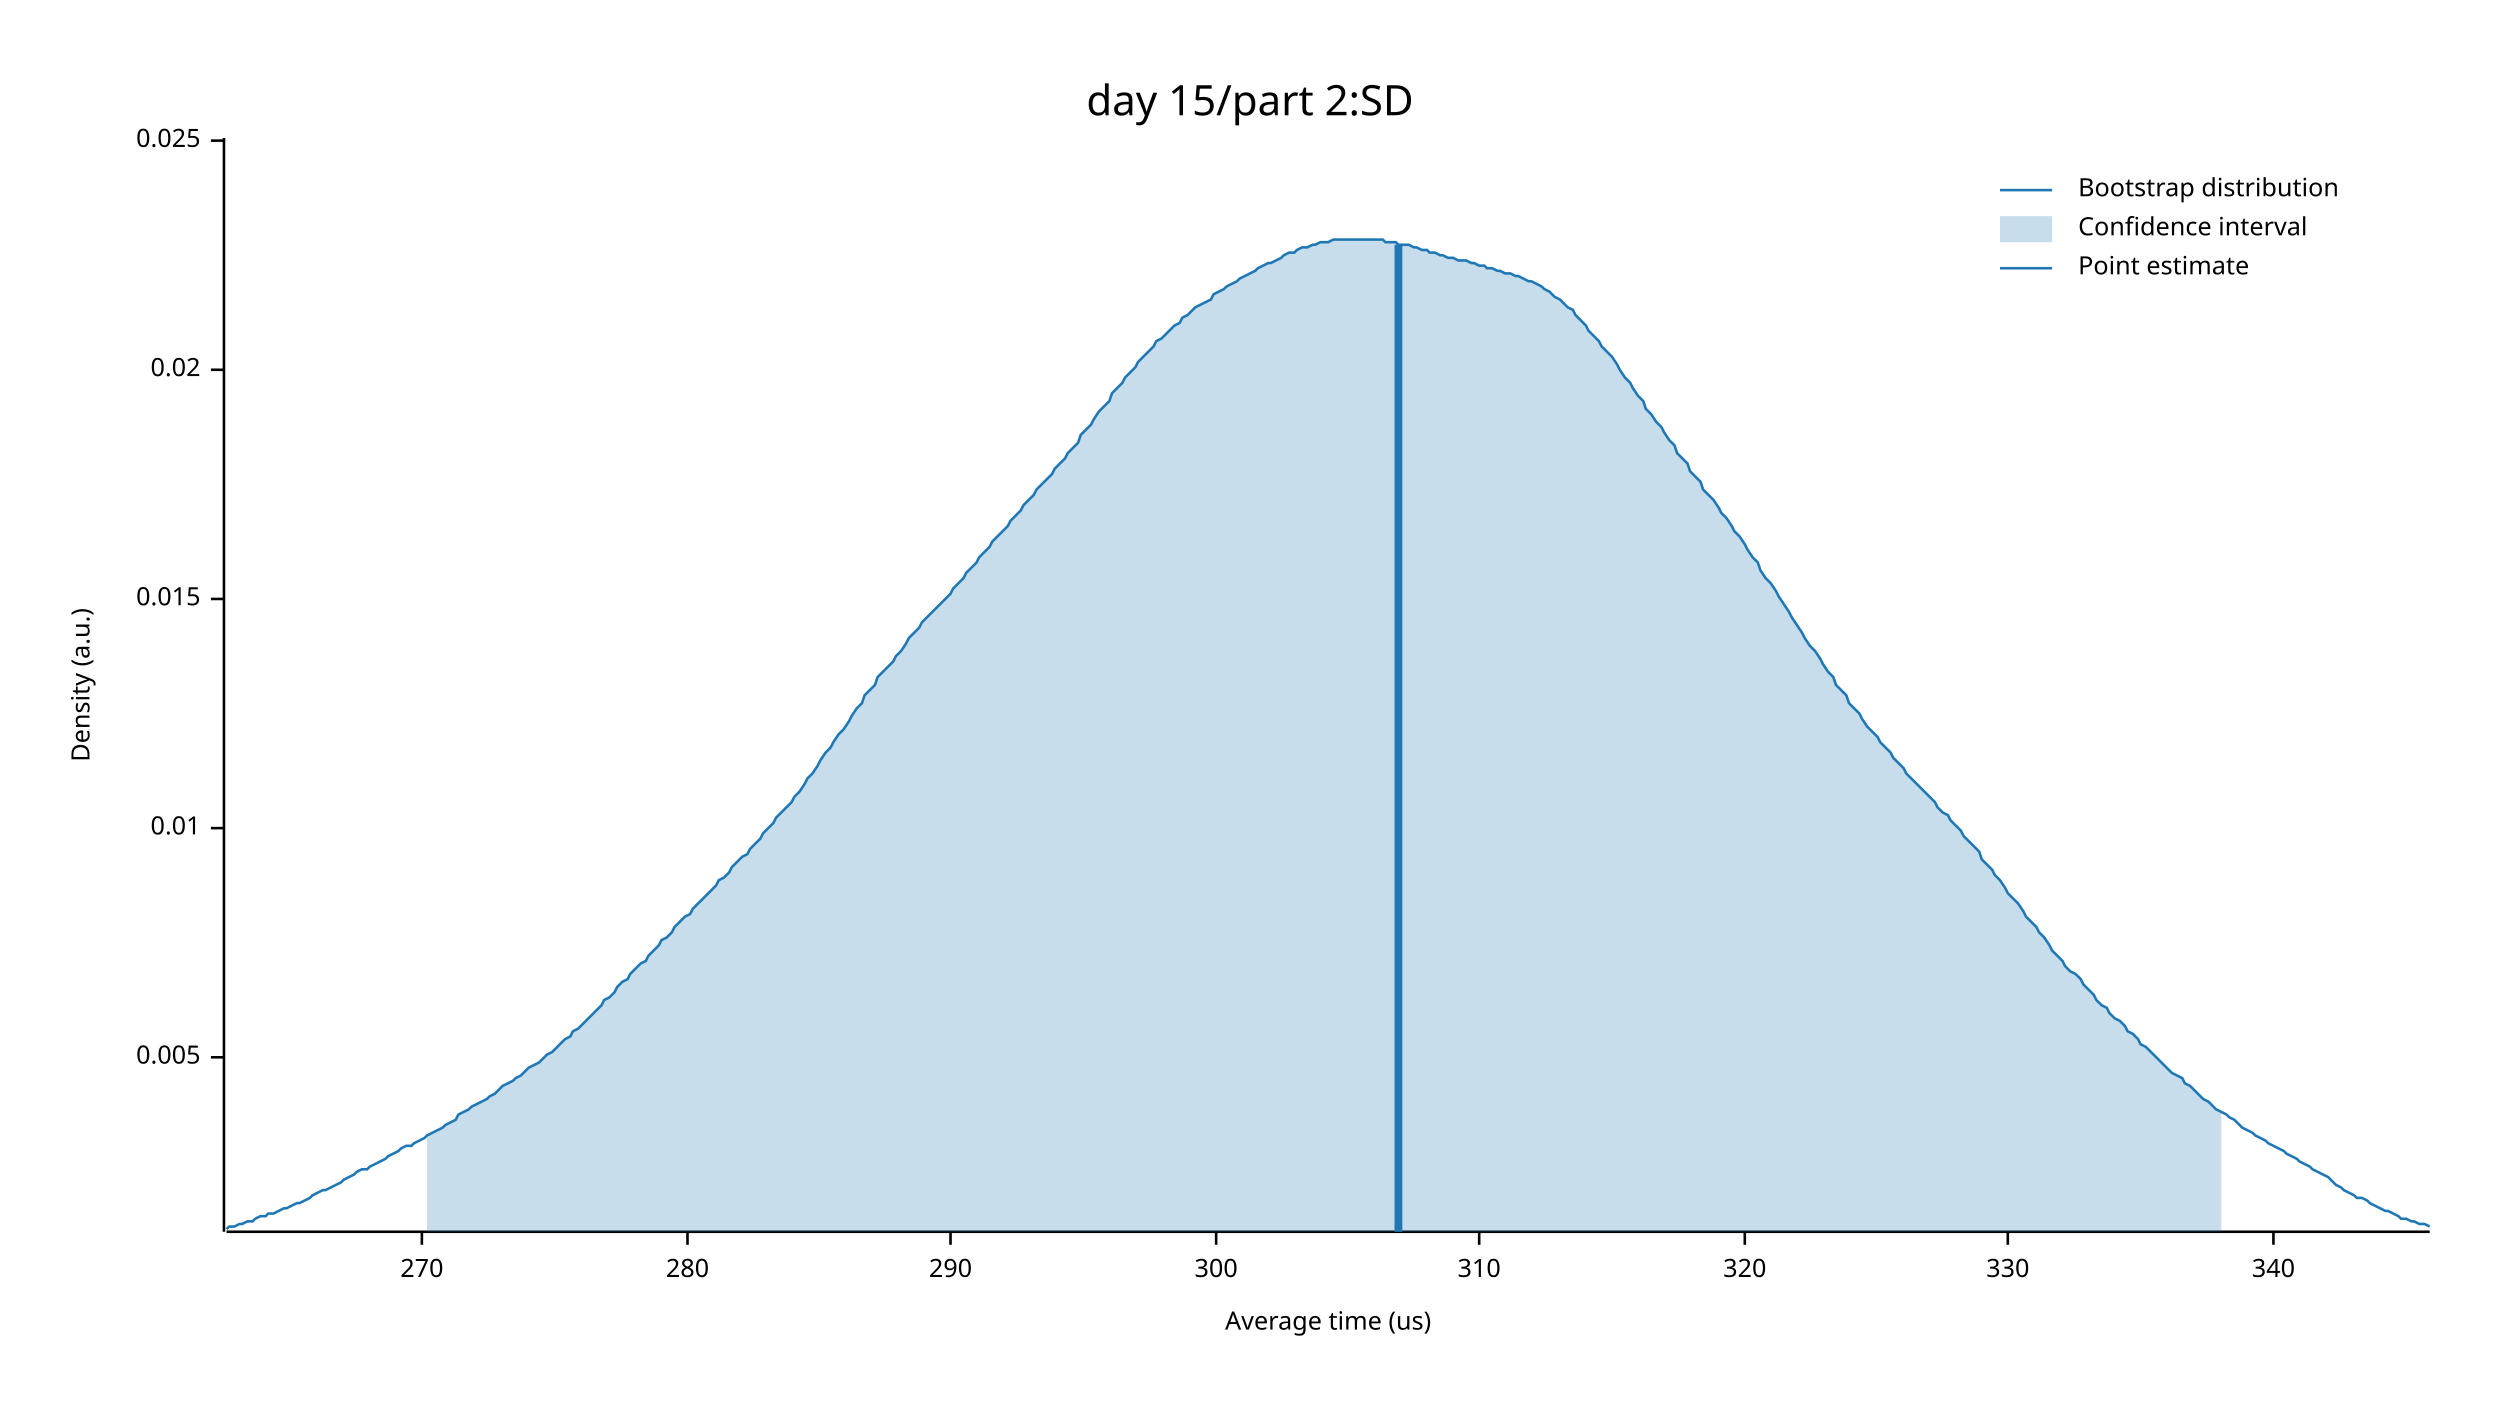
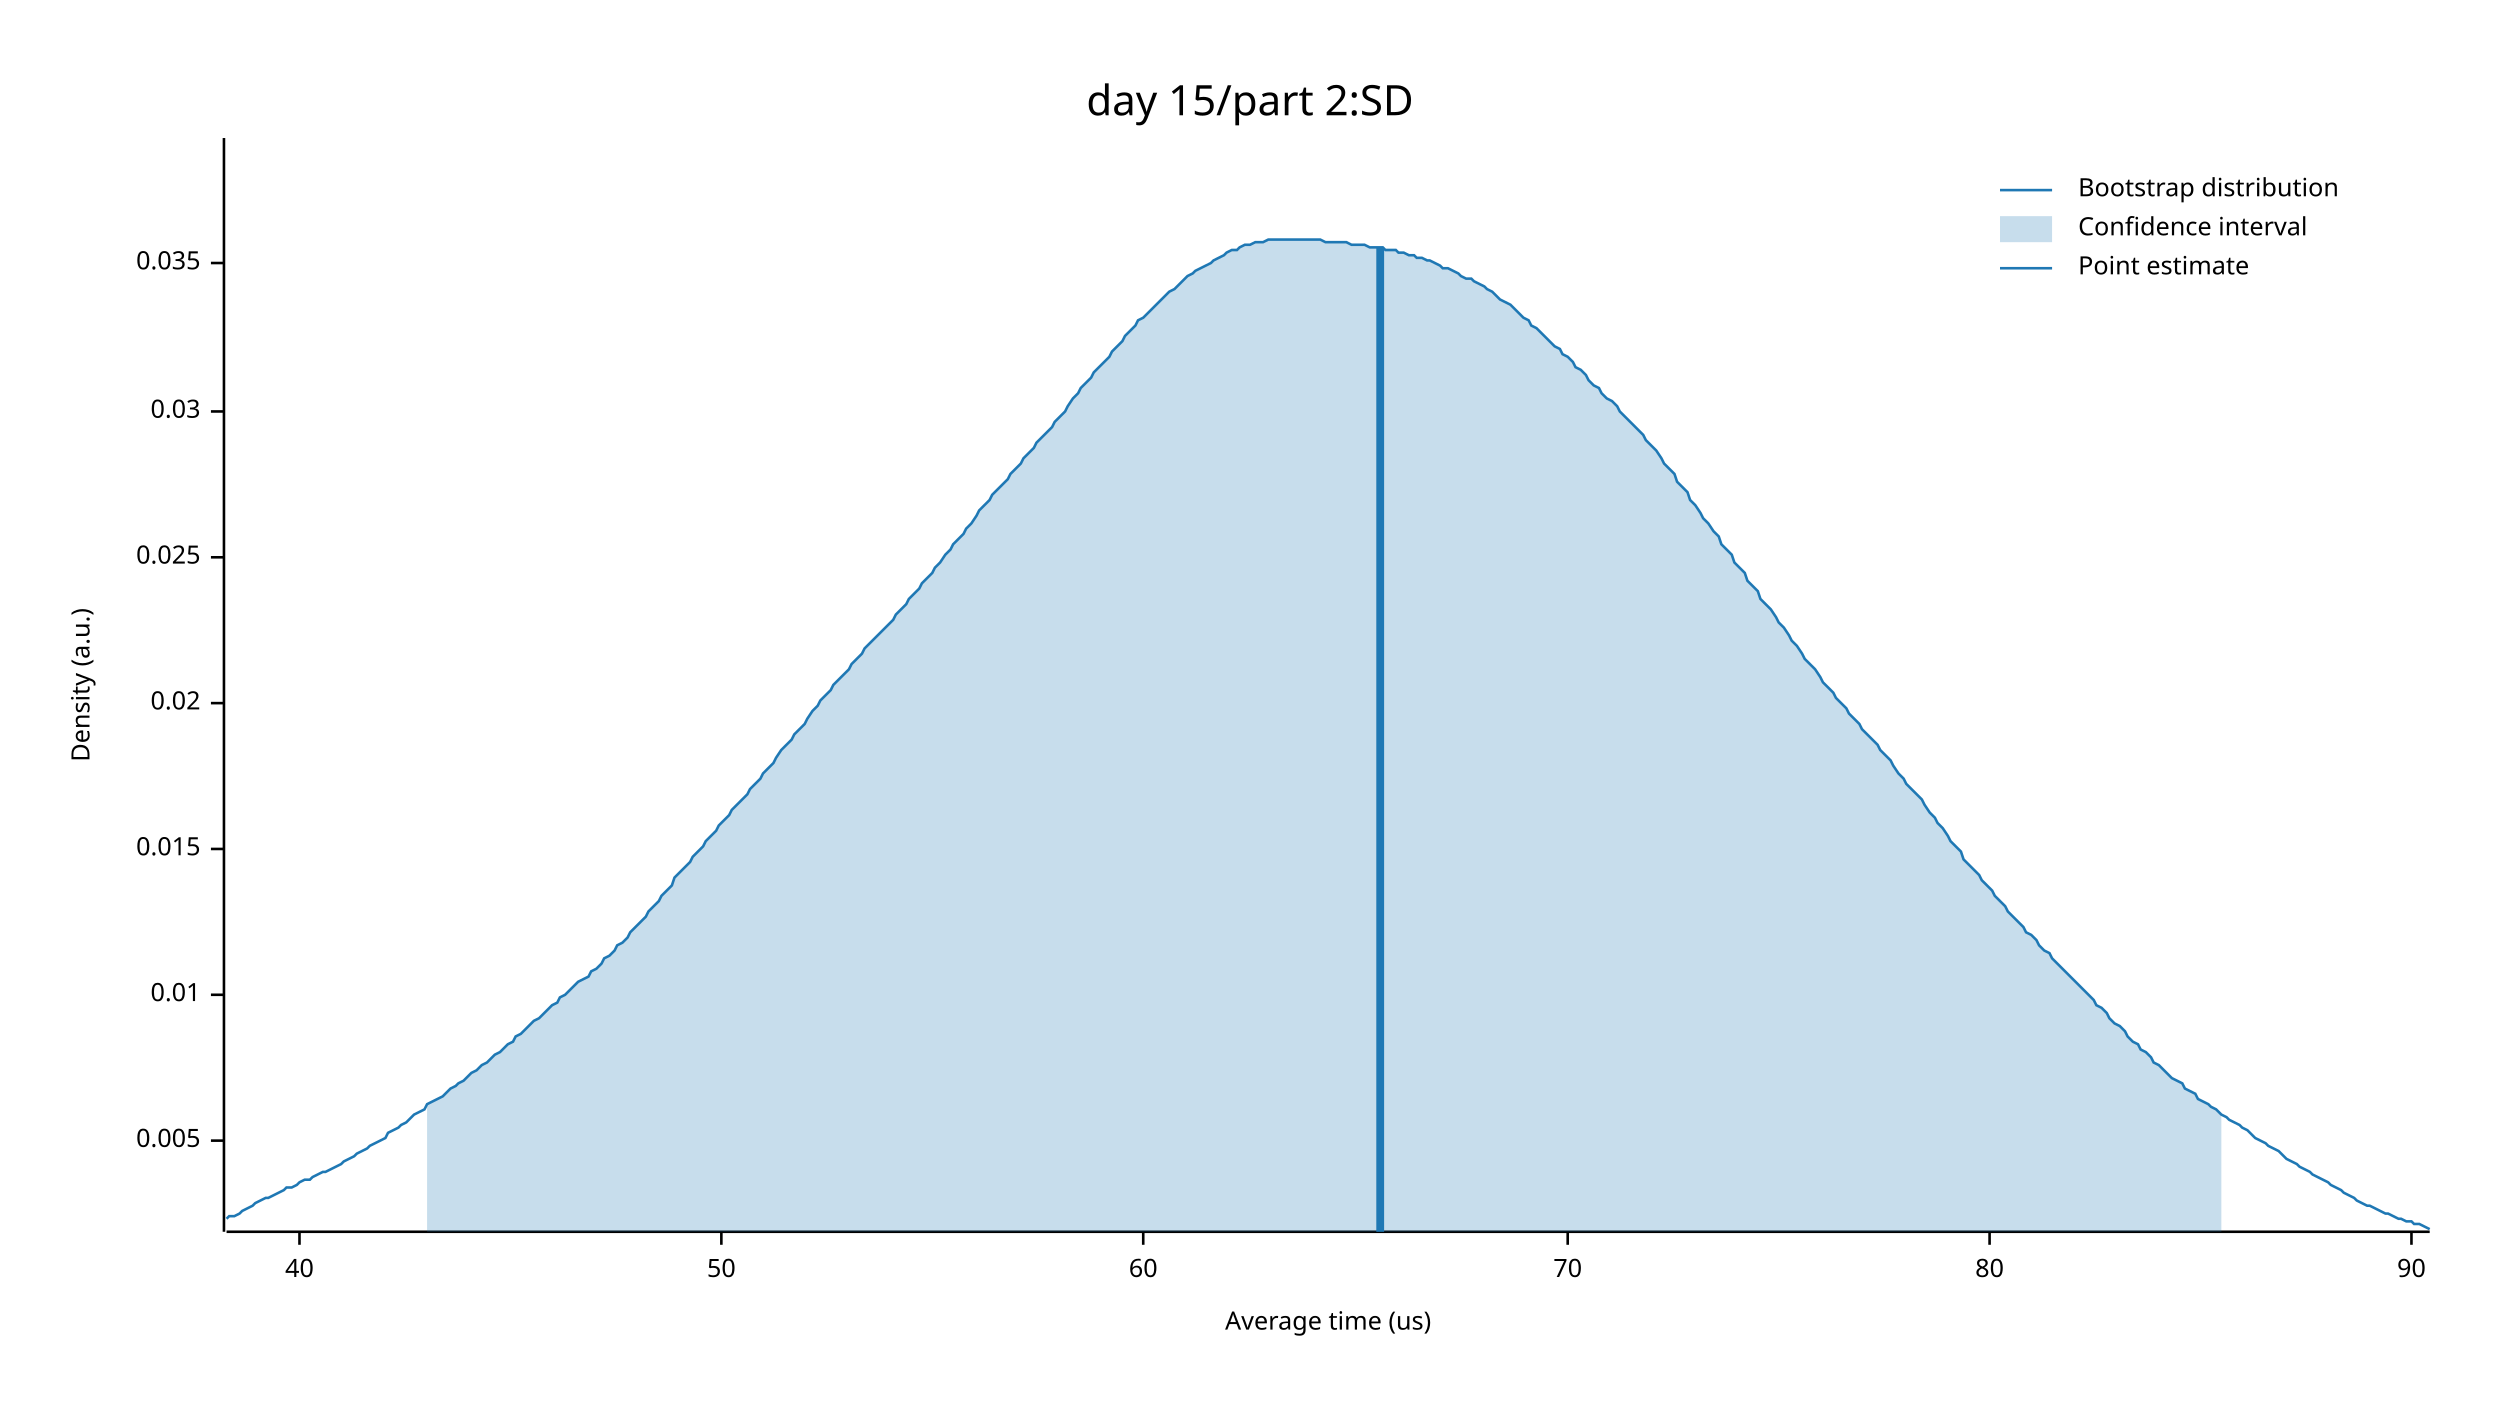
<svg xmlns="http://www.w3.org/2000/svg" width="960" height="540" viewBox="0 0 960 540">
  <text x="480" y="32" dy="0.76em" text-anchor="middle" font-family="sans-serif" font-size="16.129" opacity="1" fill="#000000">
day 15/part 2:SD
</text>
  <text x="27" y="263" dy="0.76em" text-anchor="middle" font-family="sans-serif" font-size="9.677" opacity="1" fill="#000000" transform="rotate(270, 27, 263)">
Density (a.u.)
</text>
  <text x="510" y="513" dy="-0.5ex" text-anchor="middle" font-family="sans-serif" font-size="9.677" opacity="1" fill="#000000">
Average time (us)
</text>
  <polyline fill="none" opacity="1" stroke="#000000" stroke-width="1" points="86,53 86,473 " />
-   <text x="77" y="406" dy="0.5ex" text-anchor="end" font-family="sans-serif" font-size="9.677" opacity="1" fill="#000000">
+   <text x="77" y="438" dy="0.5ex" text-anchor="end" font-family="sans-serif" font-size="9.677" opacity="1" fill="#000000">
0.005
</text>
-   <polyline fill="none" opacity="1" stroke="#000000" stroke-width="1" points="81,406 86,406 " />
-   <text x="77" y="318" dy="0.5ex" text-anchor="end" font-family="sans-serif" font-size="9.677" opacity="1" fill="#000000">
+   <polyline fill="none" opacity="1" stroke="#000000" stroke-width="1" points="81,438 86,438 " />
+   <text x="77" y="382" dy="0.5ex" text-anchor="end" font-family="sans-serif" font-size="9.677" opacity="1" fill="#000000">
0.01
</text>
-   <polyline fill="none" opacity="1" stroke="#000000" stroke-width="1" points="81,318 86,318 " />
-   <text x="77" y="230" dy="0.5ex" text-anchor="end" font-family="sans-serif" font-size="9.677" opacity="1" fill="#000000">
+   <polyline fill="none" opacity="1" stroke="#000000" stroke-width="1" points="81,382 86,382 " />
+   <text x="77" y="326" dy="0.5ex" text-anchor="end" font-family="sans-serif" font-size="9.677" opacity="1" fill="#000000">
0.015
</text>
-   <polyline fill="none" opacity="1" stroke="#000000" stroke-width="1" points="81,230 86,230 " />
-   <text x="77" y="142" dy="0.5ex" text-anchor="end" font-family="sans-serif" font-size="9.677" opacity="1" fill="#000000">
+   <polyline fill="none" opacity="1" stroke="#000000" stroke-width="1" points="81,326 86,326 " />
+   <text x="77" y="270" dy="0.5ex" text-anchor="end" font-family="sans-serif" font-size="9.677" opacity="1" fill="#000000">
0.02
</text>
-   <polyline fill="none" opacity="1" stroke="#000000" stroke-width="1" points="81,142 86,142 " />
-   <text x="77" y="54" dy="0.5ex" text-anchor="end" font-family="sans-serif" font-size="9.677" opacity="1" fill="#000000">
+   <polyline fill="none" opacity="1" stroke="#000000" stroke-width="1" points="81,270 86,270 " />
+   <text x="77" y="214" dy="0.5ex" text-anchor="end" font-family="sans-serif" font-size="9.677" opacity="1" fill="#000000">
0.025
</text>
-   <polyline fill="none" opacity="1" stroke="#000000" stroke-width="1" points="81,54 86,54 " />
+   <polyline fill="none" opacity="1" stroke="#000000" stroke-width="1" points="81,214 86,214 " />
+   <text x="77" y="158" dy="0.5ex" text-anchor="end" font-family="sans-serif" font-size="9.677" opacity="1" fill="#000000">
+ 0.03
+ </text>
+   <polyline fill="none" opacity="1" stroke="#000000" stroke-width="1" points="81,158 86,158 " />
+   <text x="77" y="101" dy="0.5ex" text-anchor="end" font-family="sans-serif" font-size="9.677" opacity="1" fill="#000000">
+ 0.035
+ </text>
+   <polyline fill="none" opacity="1" stroke="#000000" stroke-width="1" points="81,101 86,101 " />
  <polyline fill="none" opacity="1" stroke="#000000" stroke-width="1" points="87,473 933,473 " />
-   <text x="162" y="483" dy="0.76em" text-anchor="middle" font-family="sans-serif" font-size="9.677" opacity="1" fill="#000000">
- 270
+   <text x="115" y="483" dy="0.76em" text-anchor="middle" font-family="sans-serif" font-size="9.677" opacity="1" fill="#000000">
+ 40
</text>
-   <polyline fill="none" opacity="1" stroke="#000000" stroke-width="1" points="162,473 162,478 " />
-   <text x="264" y="483" dy="0.76em" text-anchor="middle" font-family="sans-serif" font-size="9.677" opacity="1" fill="#000000">
- 280
+   <polyline fill="none" opacity="1" stroke="#000000" stroke-width="1" points="115,473 115,478 " />
+   <text x="277" y="483" dy="0.76em" text-anchor="middle" font-family="sans-serif" font-size="9.677" opacity="1" fill="#000000">
+ 50
</text>
-   <polyline fill="none" opacity="1" stroke="#000000" stroke-width="1" points="264,473 264,478 " />
-   <text x="365" y="483" dy="0.76em" text-anchor="middle" font-family="sans-serif" font-size="9.677" opacity="1" fill="#000000">
- 290
+   <polyline fill="none" opacity="1" stroke="#000000" stroke-width="1" points="277,473 277,478 " />
+   <text x="439" y="483" dy="0.76em" text-anchor="middle" font-family="sans-serif" font-size="9.677" opacity="1" fill="#000000">
+ 60
</text>
-   <polyline fill="none" opacity="1" stroke="#000000" stroke-width="1" points="365,473 365,478 " />
-   <text x="467" y="483" dy="0.76em" text-anchor="middle" font-family="sans-serif" font-size="9.677" opacity="1" fill="#000000">
- 300
+   <polyline fill="none" opacity="1" stroke="#000000" stroke-width="1" points="439,473 439,478 " />
+   <text x="602" y="483" dy="0.76em" text-anchor="middle" font-family="sans-serif" font-size="9.677" opacity="1" fill="#000000">
+ 70
</text>
-   <polyline fill="none" opacity="1" stroke="#000000" stroke-width="1" points="467,473 467,478 " />
-   <text x="568" y="483" dy="0.76em" text-anchor="middle" font-family="sans-serif" font-size="9.677" opacity="1" fill="#000000">
- 310
+   <polyline fill="none" opacity="1" stroke="#000000" stroke-width="1" points="602,473 602,478 " />
+   <text x="764" y="483" dy="0.76em" text-anchor="middle" font-family="sans-serif" font-size="9.677" opacity="1" fill="#000000">
+ 80
</text>
-   <polyline fill="none" opacity="1" stroke="#000000" stroke-width="1" points="568,473 568,478 " />
-   <text x="670" y="483" dy="0.76em" text-anchor="middle" font-family="sans-serif" font-size="9.677" opacity="1" fill="#000000">
- 320
+   <polyline fill="none" opacity="1" stroke="#000000" stroke-width="1" points="764,473 764,478 " />
+   <text x="926" y="483" dy="0.76em" text-anchor="middle" font-family="sans-serif" font-size="9.677" opacity="1" fill="#000000">
+ 90
</text>
-   <polyline fill="none" opacity="1" stroke="#000000" stroke-width="1" points="670,473 670,478 " />
-   <text x="771" y="483" dy="0.76em" text-anchor="middle" font-family="sans-serif" font-size="9.677" opacity="1" fill="#000000">
- 330
- </text>
-   <polyline fill="none" opacity="1" stroke="#000000" stroke-width="1" points="771,473 771,478 " />
-   <text x="873" y="483" dy="0.76em" text-anchor="middle" font-family="sans-serif" font-size="9.677" opacity="1" fill="#000000">
- 340
- </text>
-   <polyline fill="none" opacity="1" stroke="#000000" stroke-width="1" points="873,473 873,478 " />
-   <polyline fill="none" opacity="1" stroke="#1F78B4" stroke-width="1" points="87,472 88,471 90,471 92,470 93,470 95,469 97,469 98,468 100,467 102,467 103,466 105,466 107,465 109,464 110,464 112,463 114,462 115,462 117,461 119,460 120,459 122,458 124,457 125,457 127,456 129,455 131,454 132,453 134,452 136,451 137,450 139,449 141,449 142,448 144,447 146,446 148,445 149,444 151,443 153,442 154,441 156,440 158,440 159,439 161,438 163,437 164,436 166,435 168,434 170,433 171,432 173,431 175,430 176,428 178,427 180,426 181,425 183,424 185,423 187,422 188,421 190,420 192,418 193,417 195,416 197,415 198,414 200,413 202,411 203,410 205,409 207,408 209,406 210,405 212,404 214,402 215,401 217,399 219,398 220,396 222,395 224,393 226,391 227,390 229,388 231,386 232,384 234,383 236,381 237,379 239,377 241,376 242,374 244,372 246,370 248,369 249,367 251,365 253,363 254,361 256,360 258,358 259,356 261,354 263,352 265,351 266,349 268,347 270,345 271,344 273,342 275,340 276,338 278,337 280,335 281,333 283,331 285,329 287,328 288,326 290,324 292,322 293,320 295,318 297,316 298,314 300,312 302,310 304,308 305,306 307,304 309,301 310,299 312,297 314,294 315,292 317,289 319,287 320,285 322,282 324,280 326,277 327,275 329,272 331,270 332,267 334,265 336,263 337,260 339,258 341,256 343,254 344,252 346,250 348,247 349,245 351,243 353,241 354,239 356,237 358,235 359,234 361,232 363,230 365,228 366,226 368,224 370,222 371,220 373,218 375,216 376,214 378,212 380,210 381,208 383,206 385,204 387,202 388,200 390,198 392,196 393,194 395,192 397,190 398,188 400,186 402,184 404,182 405,180 407,178 409,176 410,174 412,172 414,170 415,167 417,165 419,163 420,161 422,158 424,156 426,154 427,151 429,149 431,147 432,145 434,143 436,141 437,139 439,137 441,135 443,133 444,131 446,130 448,128 449,127 451,125 453,124 454,122 456,121 458,119 459,118 461,117 463,116 465,115 466,113 468,112 470,111 471,110 473,109 475,108 476,107 478,106 480,105 482,104 483,103 485,102 487,101 488,101 490,100 492,99 493,98 495,97 497,97 498,96 500,95 502,95 504,94 505,94 507,93 509,93 510,93 512,92 514,92 515,92 517,92 519,92 521,92 522,92 524,92 526,92 527,92 529,92 531,92 532,93 534,93 536,93 537,94 539,94 541,94 543,95 544,95 546,96 548,96 549,97 551,97 553,98 554,98 556,99 558,99 560,100 561,100 563,100 565,101 566,101 568,102 570,102 571,103 573,103 575,104 576,104 578,105 580,105 582,106 583,106 585,107 587,108 588,108 590,109 592,110 593,111 595,112 597,114 599,115 600,116 602,118 604,119 605,121 607,123 609,125 610,127 612,129 614,131 615,133 617,135 619,137 621,140 622,142 624,145 626,147 627,149 629,152 631,154 632,157 634,159 636,162 638,164 639,166 641,169 643,171 644,174 646,176 648,178 649,181 651,183 653,185 654,188 656,190 658,192 660,195 661,197 663,199 665,202 666,204 668,206 670,209 671,211 673,214 675,216 676,219 678,222 680,224 682,227 683,229 685,232 687,235 688,237 690,240 692,243 693,245 695,248 697,250 699,253 700,255 702,258 704,260 705,263 707,265 709,267 710,270 712,272 714,274 715,276 717,279 719,281 721,283 722,285 724,287 726,289 727,291 729,293 731,295 732,297 734,299 736,301 738,303 739,304 741,306 743,308 744,310 746,312 748,313 749,315 751,317 753,319 754,321 756,323 758,325 760,327 761,330 763,332 765,334 766,336 768,338 770,341 771,343 773,345 775,347 777,350 778,352 780,354 782,356 783,358 785,360 787,363 788,365 790,367 792,369 793,371 795,373 797,374 799,376 800,378 802,380 804,382 805,384 807,386 809,387 810,389 812,391 814,392 816,394 817,396 819,397 821,399 822,401 824,402 826,404 827,405 829,407 831,409 832,410 834,412 836,413 838,414 839,416 841,417 843,419 844,420 846,422 848,423 849,424 851,426 853,427 855,428 856,429 858,430 860,432 861,433 863,434 865,435 866,436 868,437 870,438 871,439 873,440 875,441 877,442 878,443 880,444 882,445 883,446 885,447 887,448 888,449 890,450 892,451 894,452 895,453 897,455 899,456 900,457 902,458 904,459 905,460 907,460 909,461 910,462 912,463 914,464 916,465 917,465 919,466 921,467 922,468 924,468 926,469 927,469 929,470 931,470 933,471 " />
-   <polygon opacity="0.25" fill="#1F78B4" points="164,436 166,435 168,434 170,433 171,432 173,431 175,430 176,428 178,427 180,426 181,425 183,424 185,423 187,422 188,421 190,420 192,418 193,417 195,416 197,415 198,414 200,413 202,411 203,410 205,409 207,408 209,406 210,405 212,404 214,402 215,401 217,399 219,398 220,396 222,395 224,393 226,391 227,390 229,388 231,386 232,384 234,383 236,381 237,379 239,377 241,376 242,374 244,372 246,370 248,369 249,367 251,365 253,363 254,361 256,360 258,358 259,356 261,354 263,352 265,351 266,349 268,347 270,345 271,344 273,342 275,340 276,338 278,337 280,335 281,333 283,331 285,329 287,328 288,326 290,324 292,322 293,320 295,318 297,316 298,314 300,312 302,310 304,308 305,306 307,304 309,301 310,299 312,297 314,294 315,292 317,289 319,287 320,285 322,282 324,280 326,277 327,275 329,272 331,270 332,267 334,265 336,263 337,260 339,258 341,256 343,254 344,252 346,250 348,247 349,245 351,243 353,241 354,239 356,237 358,235 359,234 361,232 363,230 365,228 366,226 368,224 370,222 371,220 373,218 375,216 376,214 378,212 380,210 381,208 383,206 385,204 387,202 388,200 390,198 392,196 393,194 395,192 397,190 398,188 400,186 402,184 404,182 405,180 407,178 409,176 410,174 412,172 414,170 415,167 417,165 419,163 420,161 422,158 424,156 426,154 427,151 429,149 431,147 432,145 434,143 436,141 437,139 439,137 441,135 443,133 444,131 446,130 448,128 449,127 451,125 453,124 454,122 456,121 458,119 459,118 461,117 463,116 465,115 466,113 468,112 470,111 471,110 473,109 475,108 476,107 478,106 480,105 482,104 483,103 485,102 487,101 488,101 490,100 492,99 493,98 495,97 497,97 498,96 500,95 502,95 504,94 505,94 507,93 509,93 510,93 512,92 514,92 515,92 517,92 519,92 521,92 522,92 524,92 526,92 527,92 529,92 531,92 532,93 534,93 536,93 537,94 539,94 541,94 543,95 544,95 546,96 548,96 549,97 551,97 553,98 554,98 556,99 558,99 560,100 561,100 563,100 565,101 566,101 568,102 570,102 571,103 573,103 575,104 576,104 578,105 580,105 582,106 583,106 585,107 587,108 588,108 590,109 592,110 593,111 595,112 597,114 599,115 600,116 602,118 604,119 605,121 607,123 609,125 610,127 612,129 614,131 615,133 617,135 619,137 621,140 622,142 624,145 626,147 627,149 629,152 631,154 632,157 634,159 636,162 638,164 639,166 641,169 643,171 644,174 646,176 648,178 649,181 651,183 653,185 654,188 656,190 658,192 660,195 661,197 663,199 665,202 666,204 668,206 670,209 671,211 673,214 675,216 676,219 678,222 680,224 682,227 683,229 685,232 687,235 688,237 690,240 692,243 693,245 695,248 697,250 699,253 700,255 702,258 704,260 705,263 707,265 709,267 710,270 712,272 714,274 715,276 717,279 719,281 721,283 722,285 724,287 726,289 727,291 729,293 731,295 732,297 734,299 736,301 738,303 739,304 741,306 743,308 744,310 746,312 748,313 749,315 751,317 753,319 754,321 756,323 758,325 760,327 761,330 763,332 765,334 766,336 768,338 770,341 771,343 773,345 775,347 777,350 778,352 780,354 782,356 783,358 785,360 787,363 788,365 790,367 792,369 793,371 795,373 797,374 799,376 800,378 802,380 804,382 805,384 807,386 809,387 810,389 812,391 814,392 816,394 817,396 819,397 821,399 822,401 824,402 826,404 827,405 829,407 831,409 832,410 834,412 836,413 838,414 839,416 841,417 843,419 844,420 846,422 848,423 849,424 851,426 853,427 853,473 164,473 " />
-   <polyline fill="none" opacity="1" stroke="#1F78B4" stroke-width="3" points="537,473 537,94 " />
+   <polyline fill="none" opacity="1" stroke="#000000" stroke-width="1" points="926,473 926,478 " />
+   <polyline fill="none" opacity="1" stroke="#1F78B4" stroke-width="1" points="87,468 88,467 90,467 92,466 93,465 95,464 97,463 98,462 100,461 102,460 103,460 105,459 107,458 109,457 110,456 112,456 114,455 115,454 117,453 119,453 120,452 122,451 124,450 125,450 127,449 129,448 131,447 132,446 134,445 136,444 137,443 139,442 141,441 142,440 144,439 146,438 148,437 149,435 151,434 153,433 154,432 156,431 158,429 159,428 161,427 163,426 164,424 166,423 168,422 170,421 171,420 173,418 175,417 176,416 178,415 180,413 181,412 183,411 185,409 187,408 188,407 190,405 192,404 193,403 195,401 197,400 198,398 200,397 202,395 203,394 205,392 207,391 209,389 210,388 212,386 214,385 215,383 217,382 219,380 220,379 222,377 224,376 226,375 227,373 229,372 231,370 232,368 234,367 236,365 237,363 239,362 241,360 242,358 244,356 246,354 248,352 249,350 251,348 253,346 254,344 256,342 258,340 259,337 261,335 263,333 265,331 266,329 268,327 270,325 271,323 273,321 275,319 276,317 278,315 280,313 281,311 283,309 285,307 287,305 288,303 290,301 292,299 293,297 295,295 297,293 298,291 300,288 302,286 304,284 305,282 307,280 309,278 310,276 312,273 314,271 315,269 317,267 319,265 320,263 322,261 324,259 326,257 327,255 329,253 331,251 332,249 334,247 336,245 337,244 339,242 341,240 343,238 344,236 346,234 348,232 349,230 351,228 353,226 354,224 356,222 358,220 359,218 361,216 363,213 365,211 366,209 368,207 370,205 371,203 373,201 375,198 376,196 378,194 380,192 381,190 383,188 385,186 387,184 388,182 390,180 392,178 393,176 395,174 397,172 398,170 400,168 402,166 404,164 405,162 407,160 409,158 410,156 412,153 414,151 415,149 417,147 419,145 420,143 422,141 424,139 426,137 427,135 429,133 431,131 432,129 434,127 436,125 437,123 439,122 441,120 443,118 444,117 446,115 448,113 449,112 451,111 453,109 454,108 456,106 458,105 459,104 461,103 463,102 465,101 466,100 468,99 470,98 471,97 473,96 475,96 476,95 478,94 480,94 482,93 483,93 485,93 487,92 488,92 490,92 492,92 493,92 495,92 497,92 498,92 500,92 502,92 504,92 505,92 507,92 509,93 510,93 512,93 514,93 515,93 517,93 519,94 521,94 522,94 524,94 526,95 527,95 529,95 531,95 532,96 534,96 536,96 537,97 539,97 541,98 543,98 544,99 546,99 548,100 549,100 551,101 553,102 554,103 556,103 558,104 560,105 561,106 563,107 565,107 566,108 568,109 570,110 571,111 573,112 575,114 576,115 578,116 580,117 582,119 583,120 585,122 587,123 588,125 590,126 592,128 593,129 595,131 597,133 599,134 600,136 602,137 604,139 605,141 607,142 609,144 610,146 612,148 614,149 615,151 617,153 619,154 621,156 622,158 624,160 626,162 627,163 629,165 631,167 632,169 634,171 636,173 638,176 639,178 641,180 643,182 644,185 646,187 648,189 649,192 651,194 653,197 654,199 656,201 658,204 660,206 661,209 663,211 665,213 666,216 668,218 670,220 671,223 673,225 675,227 676,230 678,232 680,234 682,237 683,239 685,241 687,244 688,246 690,248 692,251 693,253 695,255 697,257 699,260 700,262 702,264 704,266 705,268 707,270 709,272 710,274 712,276 714,278 715,280 717,282 719,284 721,286 722,288 724,290 726,292 727,294 729,297 731,299 732,301 734,303 736,305 738,307 739,309 741,312 743,314 744,316 746,318 748,321 749,323 751,325 753,327 754,330 756,332 758,334 760,336 761,338 763,340 765,342 766,344 768,346 770,348 771,350 773,352 775,354 777,356 778,358 780,359 782,361 783,363 785,365 787,366 788,368 790,370 792,372 793,373 795,375 797,377 799,379 800,380 802,382 804,384 805,386 807,387 809,389 810,391 812,393 814,394 816,396 817,398 819,400 821,401 822,403 824,404 826,406 827,408 829,409 831,411 832,412 834,414 836,415 838,416 839,418 841,419 843,420 844,422 846,423 848,424 849,425 851,426 853,428 855,429 856,430 858,431 860,432 861,433 863,434 865,436 866,437 868,438 870,439 871,440 873,441 875,442 877,444 878,445 880,446 882,447 883,448 885,449 887,450 888,451 890,452 892,453 894,454 895,455 897,456 899,457 900,458 902,459 904,460 905,461 907,462 909,463 910,463 912,464 914,465 916,466 917,466 919,467 921,468 922,468 924,469 926,469 927,470 929,470 931,471 933,472 " />
+   <polygon opacity="0.25" fill="#1F78B4" points="164,424 166,423 168,422 170,421 171,420 173,418 175,417 176,416 178,415 180,413 181,412 183,411 185,409 187,408 188,407 190,405 192,404 193,403 195,401 197,400 198,398 200,397 202,395 203,394 205,392 207,391 209,389 210,388 212,386 214,385 215,383 217,382 219,380 220,379 222,377 224,376 226,375 227,373 229,372 231,370 232,368 234,367 236,365 237,363 239,362 241,360 242,358 244,356 246,354 248,352 249,350 251,348 253,346 254,344 256,342 258,340 259,337 261,335 263,333 265,331 266,329 268,327 270,325 271,323 273,321 275,319 276,317 278,315 280,313 281,311 283,309 285,307 287,305 288,303 290,301 292,299 293,297 295,295 297,293 298,291 300,288 302,286 304,284 305,282 307,280 309,278 310,276 312,273 314,271 315,269 317,267 319,265 320,263 322,261 324,259 326,257 327,255 329,253 331,251 332,249 334,247 336,245 337,244 339,242 341,240 343,238 344,236 346,234 348,232 349,230 351,228 353,226 354,224 356,222 358,220 359,218 361,216 363,213 365,211 366,209 368,207 370,205 371,203 373,201 375,198 376,196 378,194 380,192 381,190 383,188 385,186 387,184 388,182 390,180 392,178 393,176 395,174 397,172 398,170 400,168 402,166 404,164 405,162 407,160 409,158 410,156 412,153 414,151 415,149 417,147 419,145 420,143 422,141 424,139 426,137 427,135 429,133 431,131 432,129 434,127 436,125 437,123 439,122 441,120 443,118 444,117 446,115 448,113 449,112 451,111 453,109 454,108 456,106 458,105 459,104 461,103 463,102 465,101 466,100 468,99 470,98 471,97 473,96 475,96 476,95 478,94 480,94 482,93 483,93 485,93 487,92 488,92 490,92 492,92 493,92 495,92 497,92 498,92 500,92 502,92 504,92 505,92 507,92 509,93 510,93 512,93 514,93 515,93 517,93 519,94 521,94 522,94 524,94 526,95 527,95 529,95 531,95 532,96 534,96 536,96 537,97 539,97 541,98 543,98 544,99 546,99 548,100 549,100 551,101 553,102 554,103 556,103 558,104 560,105 561,106 563,107 565,107 566,108 568,109 570,110 571,111 573,112 575,114 576,115 578,116 580,117 582,119 583,120 585,122 587,123 588,125 590,126 592,128 593,129 595,131 597,133 599,134 600,136 602,137 604,139 605,141 607,142 609,144 610,146 612,148 614,149 615,151 617,153 619,154 621,156 622,158 624,160 626,162 627,163 629,165 631,167 632,169 634,171 636,173 638,176 639,178 641,180 643,182 644,185 646,187 648,189 649,192 651,194 653,197 654,199 656,201 658,204 660,206 661,209 663,211 665,213 666,216 668,218 670,220 671,223 673,225 675,227 676,230 678,232 680,234 682,237 683,239 685,241 687,244 688,246 690,248 692,251 693,253 695,255 697,257 699,260 700,262 702,264 704,266 705,268 707,270 709,272 710,274 712,276 714,278 715,280 717,282 719,284 721,286 722,288 724,290 726,292 727,294 729,297 731,299 732,301 734,303 736,305 738,307 739,309 741,312 743,314 744,316 746,318 748,321 749,323 751,325 753,327 754,330 756,332 758,334 760,336 761,338 763,340 765,342 766,344 768,346 770,348 771,350 773,352 775,354 777,356 778,358 780,359 782,361 783,363 785,365 787,366 788,368 790,370 792,372 793,373 795,375 797,377 799,379 800,380 802,382 804,384 805,386 807,387 809,389 810,391 812,393 814,394 816,396 817,398 819,400 821,401 822,403 824,404 826,406 827,408 829,409 831,411 832,412 834,414 836,415 838,416 839,418 841,419 843,420 844,422 846,423 848,424 849,425 851,426 853,428 853,473 164,473 " />
+   <polyline fill="none" opacity="1" stroke="#1F78B4" stroke-width="3" points="530,473 530,95 " />
  <text x="798" y="68" dy="0.76em" text-anchor="start" font-family="sans-serif" font-size="9.677" opacity="1" fill="#000000">
Bootstrap distribution
</text>
  <text x="798" y="83" dy="0.76em" text-anchor="start" font-family="sans-serif" font-size="9.677" opacity="1" fill="#000000">
Confidence interval
</text>
  <text x="798" y="98" dy="0.76em" text-anchor="start" font-family="sans-serif" font-size="9.677" opacity="1" fill="#000000">
Point estimate
</text>
  <polyline fill="none" opacity="1" stroke="#1F78B4" stroke-width="1" points="768,73 788,73 " />
  <rect x="768" y="83" width="20" height="10" opacity="0.25" fill="#1F78B4" stroke="none" />
  <polyline fill="none" opacity="1" stroke="#1F78B4" stroke-width="1" points="768,103 788,103 " />
</svg>
